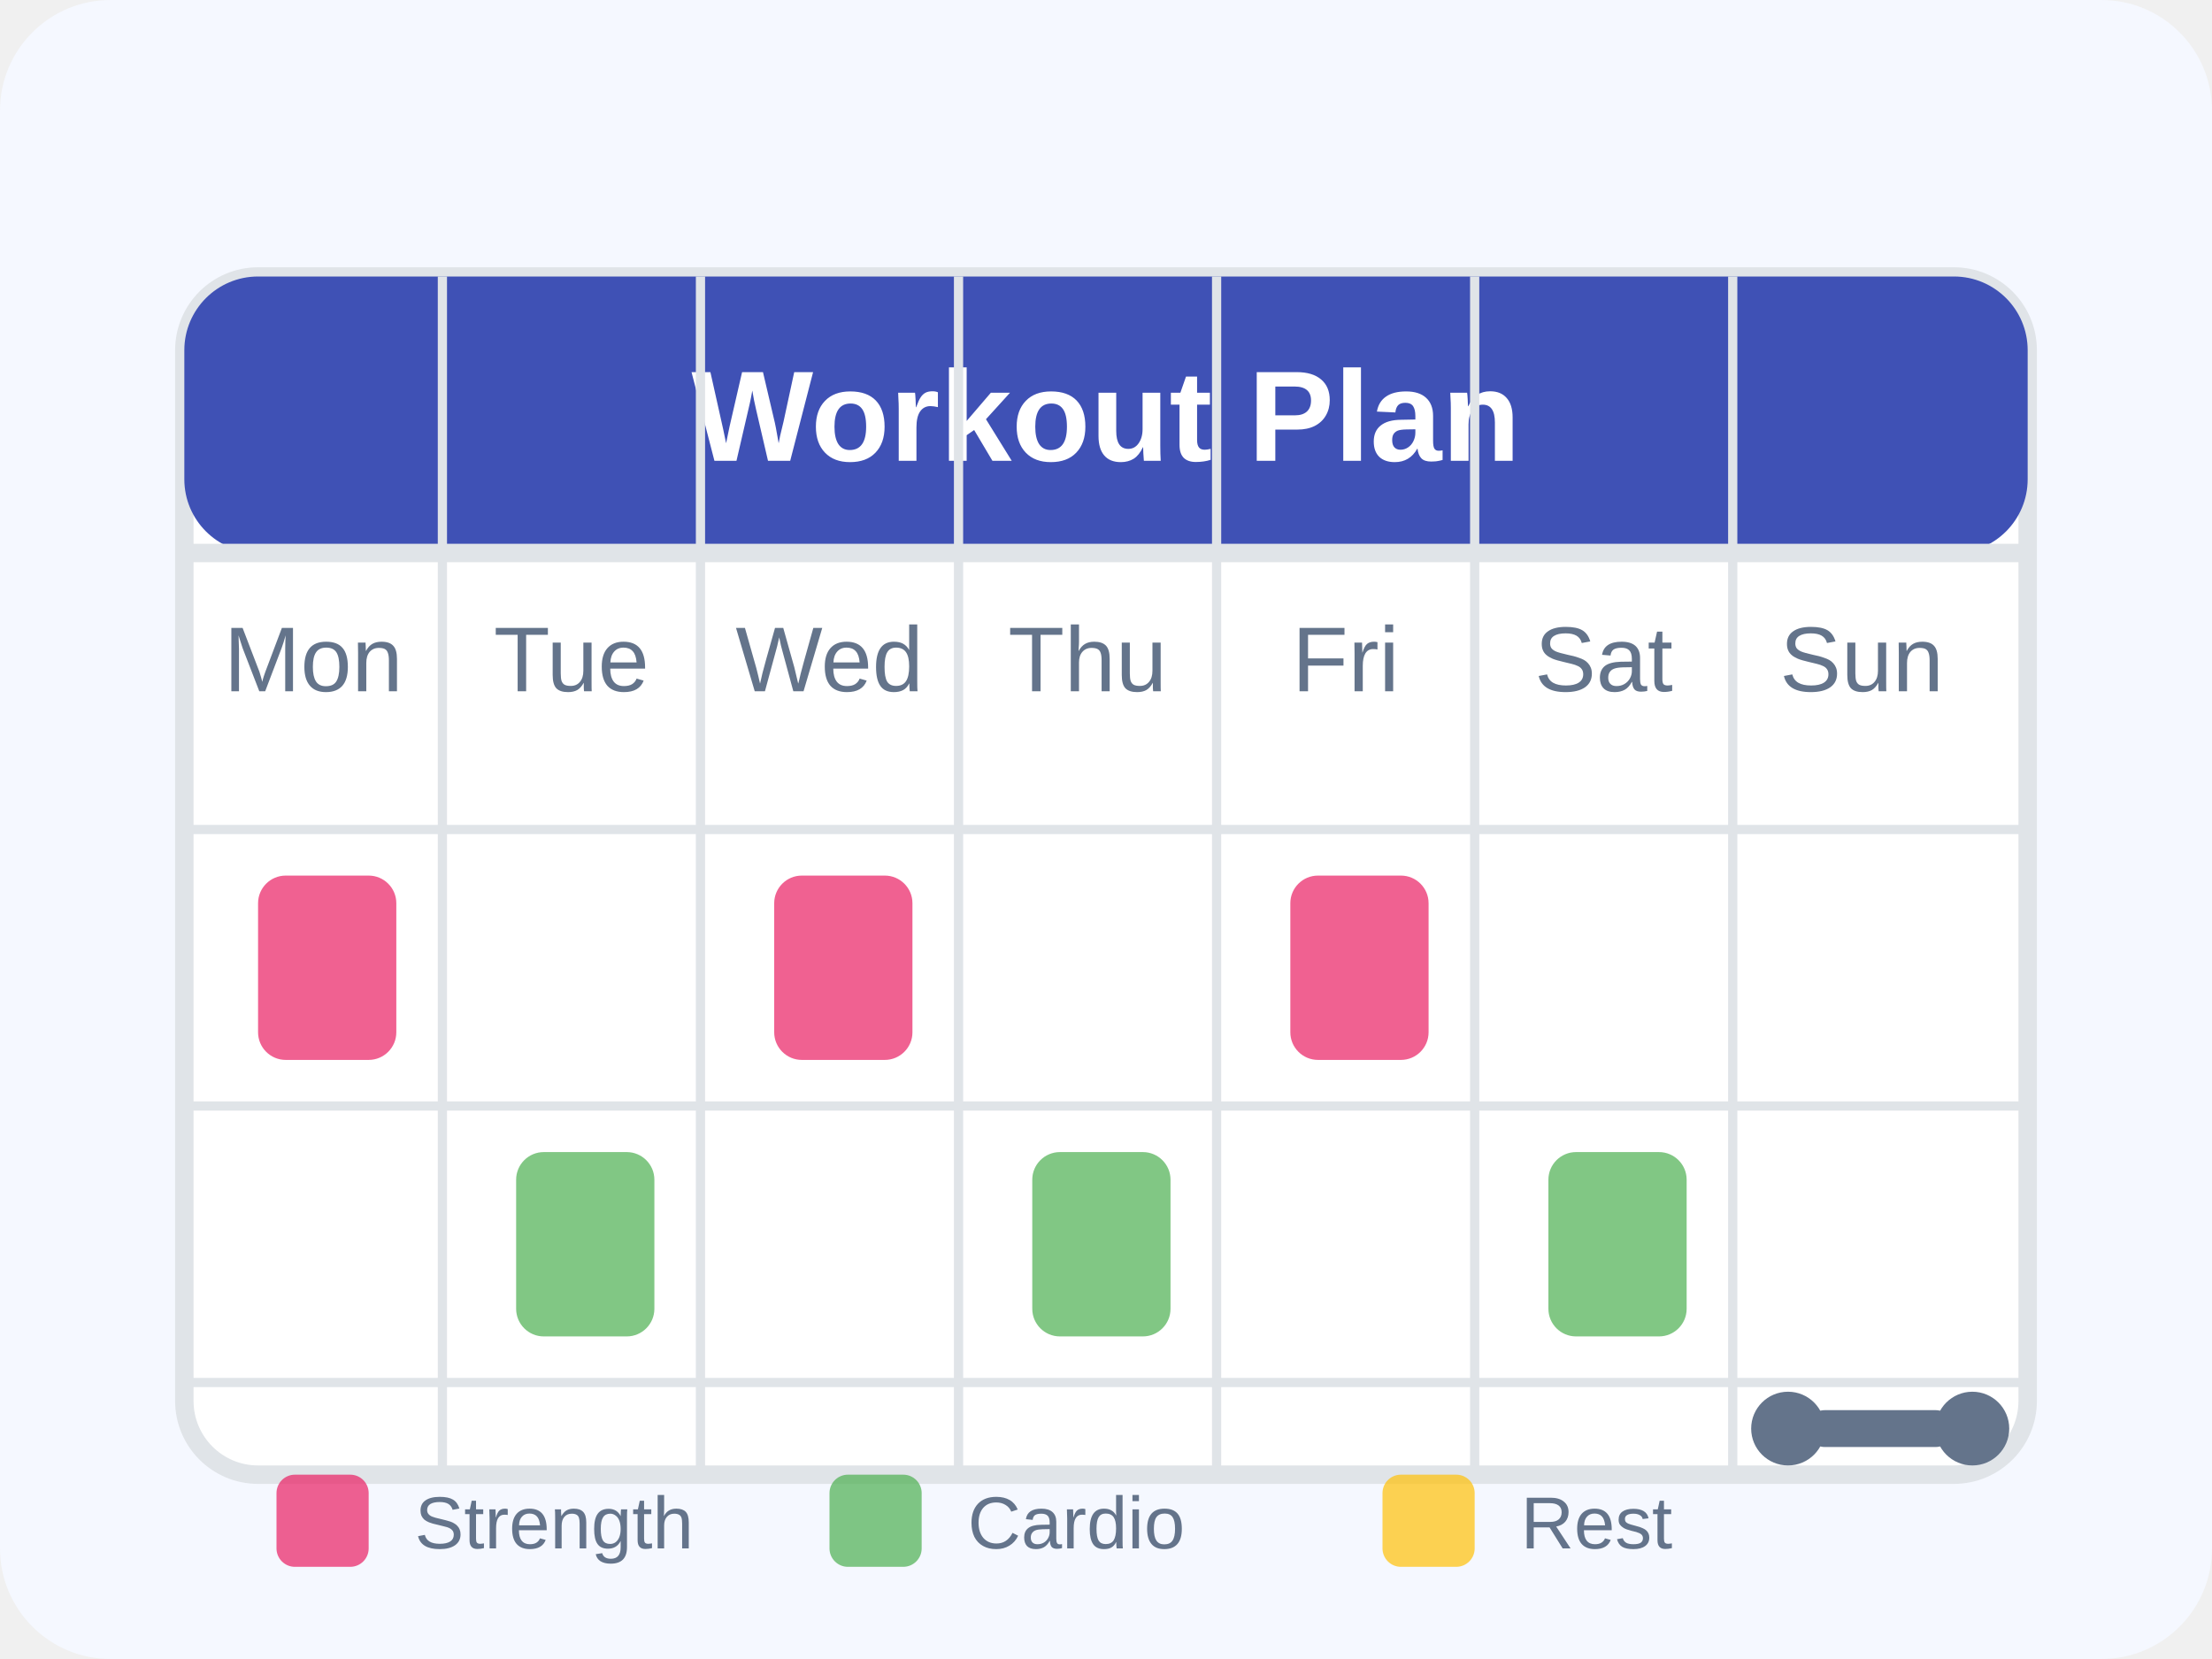
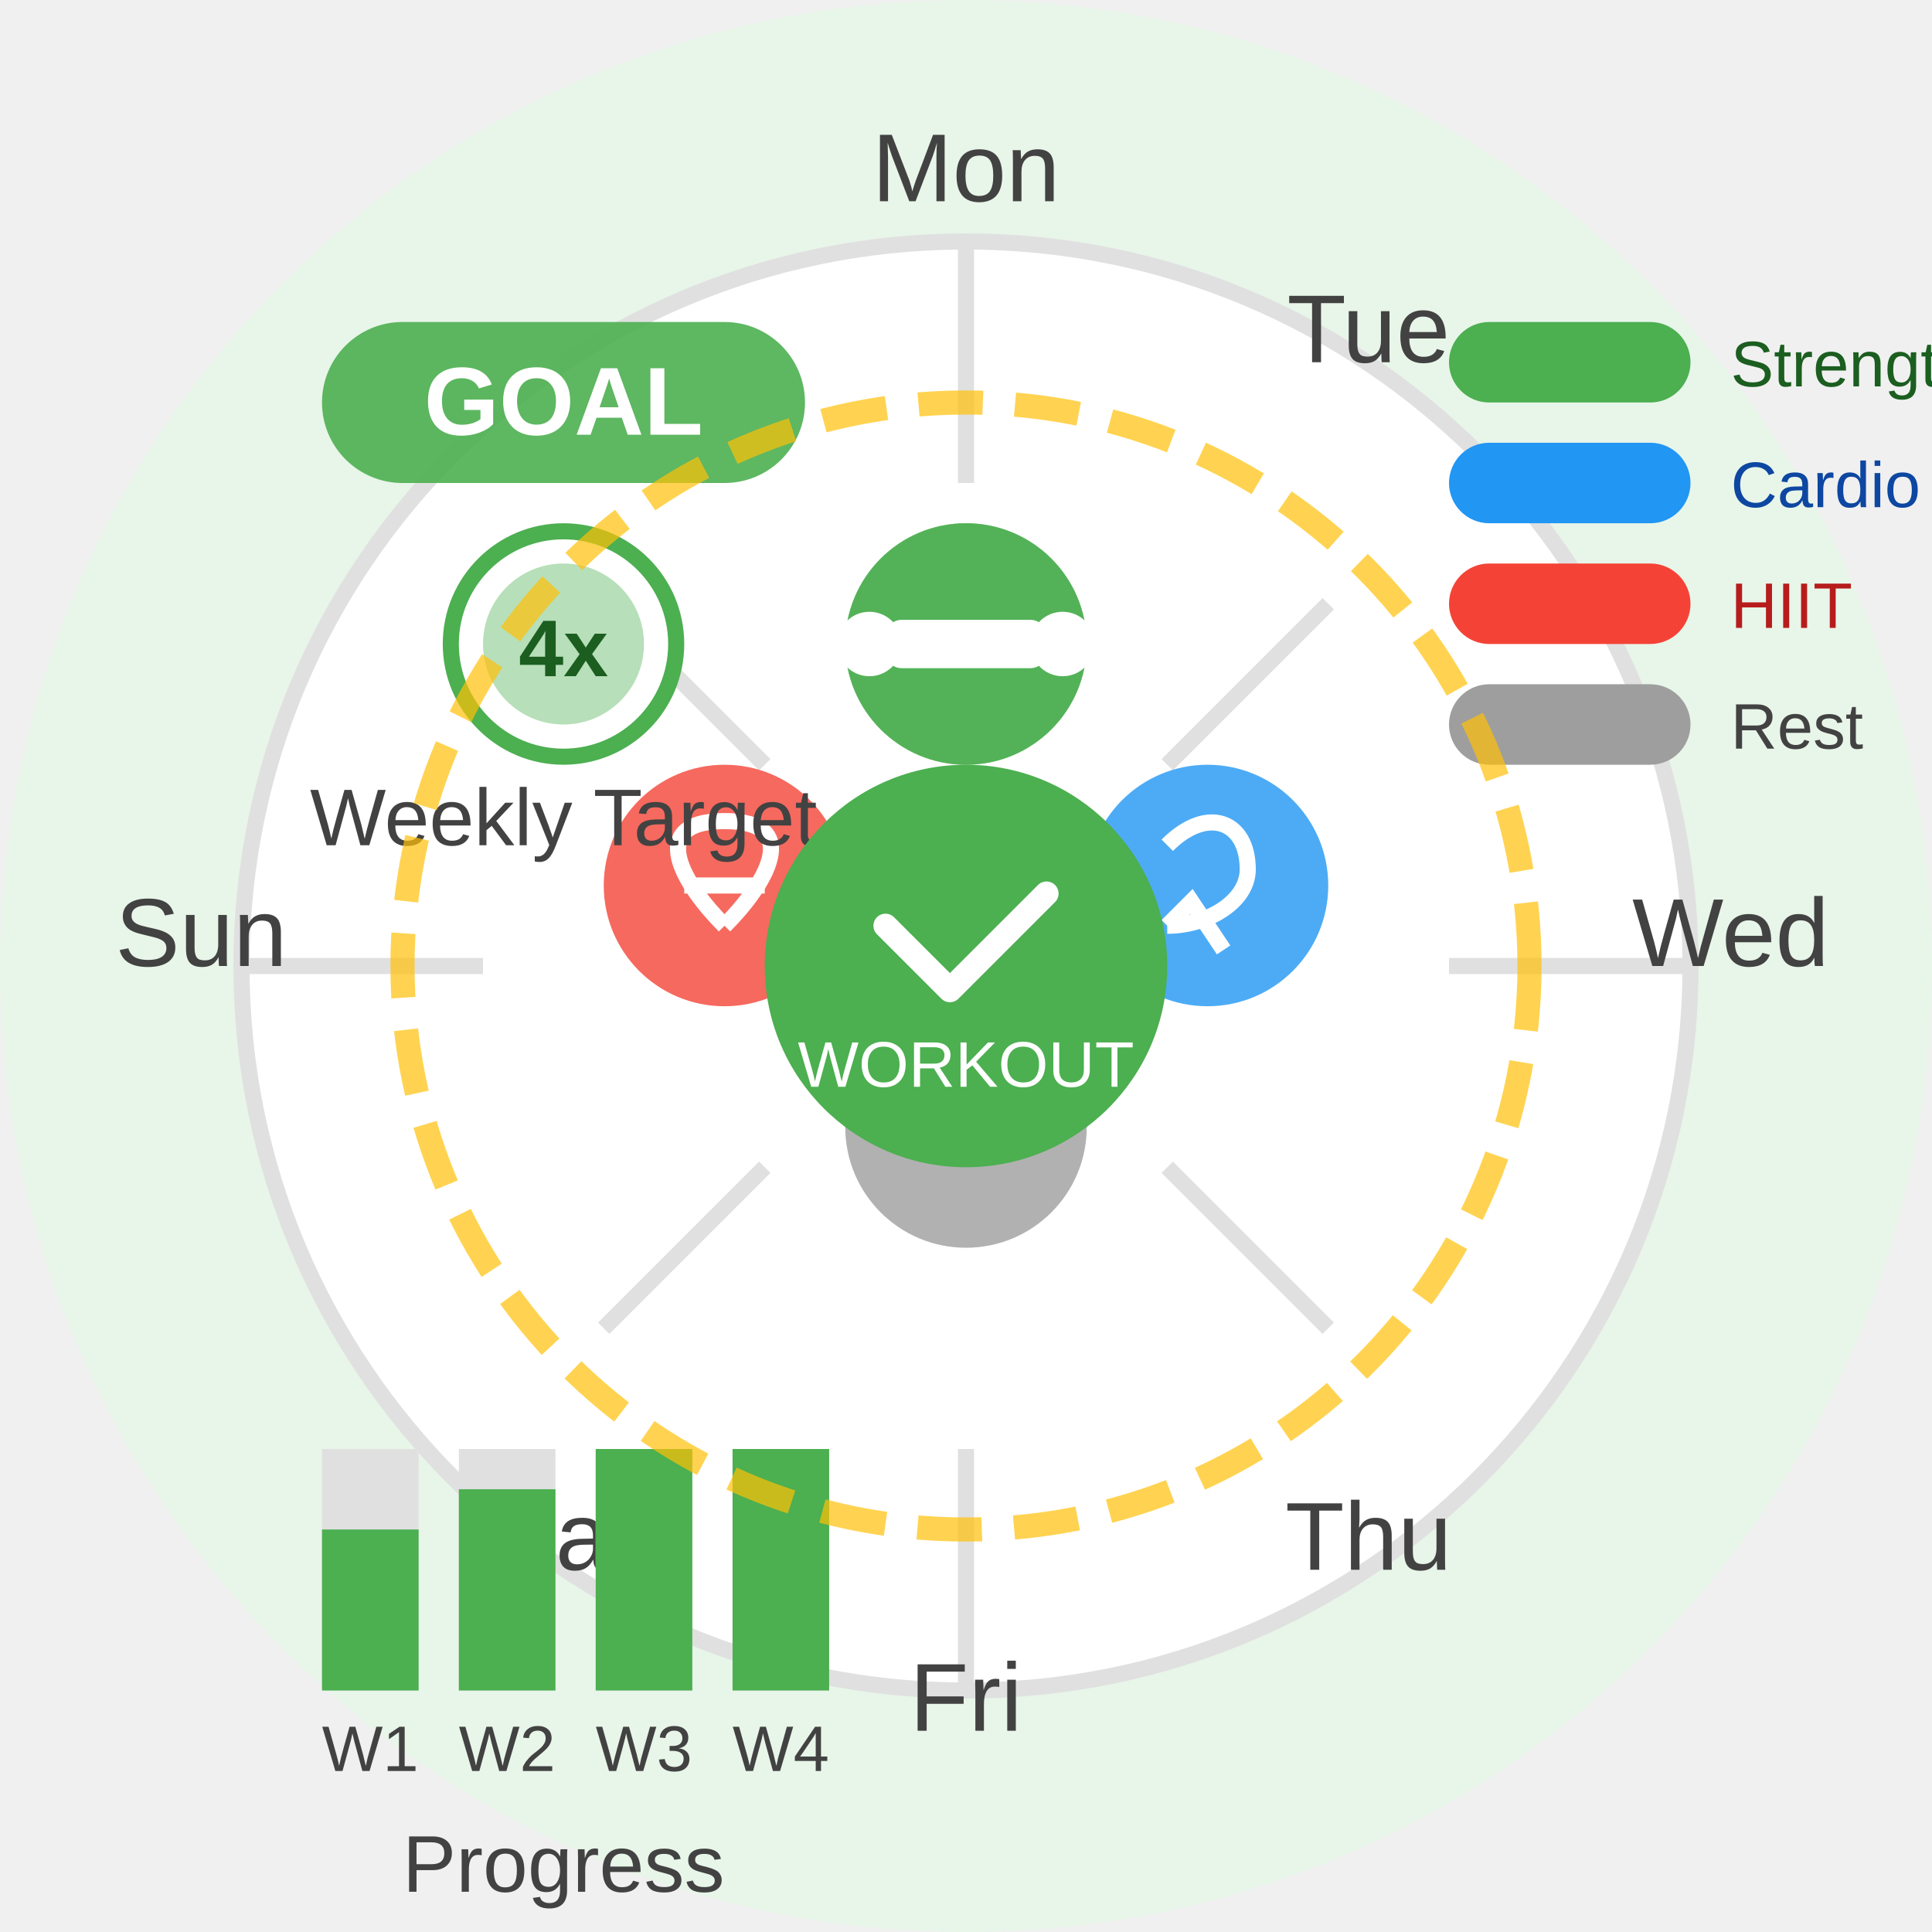
- <svg xmlns="http://www.w3.org/2000/svg" width="240" height="180" viewBox="0 0 240 180" fill="none">
-   <rect width="240" height="180" rx="12" fill="#F5F8FF" />
-   <rect x="20" y="30" width="200" height="130" rx="8" fill="white" stroke="#E0E4E8" stroke-width="2" />
-   <rect x="20" y="30" width="200" height="30" rx="8" fill="#3F51B5" />
-   <text x="120" y="50" text-anchor="middle" font-family="Arial" font-size="14" fill="white" font-weight="bold">Workout Plan</text>
-   <line x1="20" y1="60" x2="220" y2="60" stroke="#E0E4E8" stroke-width="2" />
-   <line x1="48" y1="30" x2="48" y2="160" stroke="#E0E4E8" stroke-width="1" />
-   <line x1="76" y1="30" x2="76" y2="160" stroke="#E0E4E8" stroke-width="1" />
-   <line x1="104" y1="30" x2="104" y2="160" stroke="#E0E4E8" stroke-width="1" />
-   <line x1="132" y1="30" x2="132" y2="160" stroke="#E0E4E8" stroke-width="1" />
-   <line x1="160" y1="30" x2="160" y2="160" stroke="#E0E4E8" stroke-width="1" />
-   <line x1="188" y1="30" x2="188" y2="160" stroke="#E0E4E8" stroke-width="1" />
-   <line x1="20" y1="90" x2="220" y2="90" stroke="#E0E4E8" stroke-width="1" />
-   <line x1="20" y1="120" x2="220" y2="120" stroke="#E0E4E8" stroke-width="1" />
-   <line x1="20" y1="150" x2="220" y2="150" stroke="#E0E4E8" stroke-width="1" />
-   <text x="34" y="75" text-anchor="middle" font-family="Arial" font-size="10" fill="#64748B">Mon</text>
-   <text x="62" y="75" text-anchor="middle" font-family="Arial" font-size="10" fill="#64748B">Tue</text>
-   <text x="90" y="75" text-anchor="middle" font-family="Arial" font-size="10" fill="#64748B">Wed</text>
-   <text x="118" y="75" text-anchor="middle" font-family="Arial" font-size="10" fill="#64748B">Thu</text>
-   <text x="146" y="75" text-anchor="middle" font-family="Arial" font-size="10" fill="#64748B">Fri</text>
-   <text x="174" y="75" text-anchor="middle" font-family="Arial" font-size="10" fill="#64748B">Sat</text>
-   <text x="202" y="75" text-anchor="middle" font-family="Arial" font-size="10" fill="#64748B">Sun</text>
-   <rect x="28" y="95" width="15" height="20" rx="3" fill="#E91E63" opacity="0.7" />
-   <rect x="84" y="95" width="15" height="20" rx="3" fill="#E91E63" opacity="0.7" />
-   <rect x="140" y="95" width="15" height="20" rx="3" fill="#E91E63" opacity="0.7" />
-   <rect x="56" y="125" width="15" height="20" rx="3" fill="#4CAF50" opacity="0.7" />
-   <rect x="112" y="125" width="15" height="20" rx="3" fill="#4CAF50" opacity="0.7" />
-   <rect x="168" y="125" width="15" height="20" rx="3" fill="#4CAF50" opacity="0.7" />
-   <rect x="30" y="160" width="10" height="10" rx="2" fill="#E91E63" opacity="0.7" />
-   <text x="45" y="168" font-family="Arial" font-size="8" fill="#64748B">Strength</text>
-   <rect x="90" y="160" width="10" height="10" rx="2" fill="#4CAF50" opacity="0.7" />
-   <text x="105" y="168" font-family="Arial" font-size="8" fill="#64748B">Cardio</text>
-   <rect x="150" y="160" width="10" height="10" rx="2" fill="#FFC107" opacity="0.7" />
-   <text x="165" y="168" font-family="Arial" font-size="8" fill="#64748B">Rest</text>
-   <g transform="translate(200, 155) scale(0.4)">
-     <rect x="-10" y="-5" width="40" height="10" rx="5" fill="#64748B" />
-     <circle cx="-15" cy="0" r="10" fill="#64748B" />
-     <circle cx="35" cy="0" r="10" fill="#64748B" />
+ <svg xmlns="http://www.w3.org/2000/svg" width="240" height="240" viewBox="0 0 240 240" fill="none">
+   <circle cx="120" cy="120" r="120" fill="#E8F5E9" />
+   <circle cx="120" cy="120" r="90" fill="white" stroke="#E0E0E0" stroke-width="2" />
+   <line x1="120" y1="30" x2="120" y2="60" stroke="#E0E0E0" stroke-width="2" />
+   <line x1="210" y1="120" x2="180" y2="120" stroke="#E0E0E0" stroke-width="2" />
+   <line x1="120" y1="210" x2="120" y2="180" stroke="#E0E0E0" stroke-width="2" />
+   <line x1="30" y1="120" x2="60" y2="120" stroke="#E0E0E0" stroke-width="2" />
+   <line x1="165" y1="75" x2="145" y2="95" stroke="#E0E0E0" stroke-width="2" />
+   <line x1="165" y1="165" x2="145" y2="145" stroke="#E0E0E0" stroke-width="2" />
+   <line x1="75" y1="165" x2="95" y2="145" stroke="#E0E0E0" stroke-width="2" />
+   <line x1="75" y1="75" x2="95" y2="95" stroke="#E0E0E0" stroke-width="2" />
+   <text x="120" y="25" font-family="Arial, sans-serif" font-size="12" fill="#424242" text-anchor="middle">Mon</text>
+   <text x="170" y="45" font-family="Arial, sans-serif" font-size="12" fill="#424242" text-anchor="middle">Tue</text>
+   <text x="215" y="120" font-family="Arial, sans-serif" font-size="12" fill="#424242" text-anchor="middle">Wed</text>
+   <text x="170" y="195" font-family="Arial, sans-serif" font-size="12" fill="#424242" text-anchor="middle">Thu</text>
+   <text x="120" y="215" font-family="Arial, sans-serif" font-size="12" fill="#424242" text-anchor="middle">Fri</text>
+   <text x="70" y="195" font-family="Arial, sans-serif" font-size="12" fill="#424242" text-anchor="middle">Sat</text>
+   <text x="25" y="120" font-family="Arial, sans-serif" font-size="12" fill="#424242" text-anchor="middle">Sun</text>
+   <g transform="translate(120, 80)">
+     <circle cx="0" cy="0" r="15" fill="#4CAF50" opacity="0.8" />
+     <rect x="-10" y="-3" width="20" height="6" rx="2" fill="white" />
+     <circle cx="-12" cy="0" r="4" fill="white" />
+     <circle cx="12" cy="0" r="4" fill="white" />
  </g>
+   <g transform="translate(150, 110)">
+     <circle cx="0" cy="0" r="15" fill="#2196F3" opacity="0.8" />
+     <path d="M-5 -5 C0 -10, 5 -8, 5 -2 C5 2, 0 5, -5 5" stroke="white" stroke-width="2" fill="none" />
+     <path d="M-5 5 L-2 2 L2 8" stroke="white" stroke-width="2" fill="none" />
+   </g>
+   <g transform="translate(120, 140)">
+     <circle cx="0" cy="0" r="15" fill="#9E9E9E" opacity="0.8" />
+     <text x="0" y="4" font-family="Arial, sans-serif" font-size="16" fill="white" text-anchor="middle" font-weight="bold">R</text>
+   </g>
+   <g transform="translate(90, 110)">
+     <circle cx="0" cy="0" r="15" fill="#F44336" opacity="0.8" />
+     <path d="M0 5 C-5 0, -10 -8, 0 -8 C10 -8, 5 0, 0 5" stroke="white" stroke-width="2" fill="none" />
+     <line x1="-5" y1="0" x2="5" y2="0" stroke="white" stroke-width="2" />
+   </g>
+   <g transform="translate(120, 80)">
+     <circle cx="0" cy="0" r="15" fill="#4CAF50" opacity="0.8" />
+     <rect x="-10" y="-3" width="20" height="6" rx="2" fill="white" />
+     <circle cx="-12" cy="0" r="4" fill="white" />
+     <circle cx="12" cy="0" r="4" fill="white" />
+   </g>
+   <g transform="translate(40, 40)">
+     <rect x="0" y="0" width="60" height="20" rx="10" fill="#4CAF50" opacity="0.9" />
+     <text x="30" y="14" font-family="Arial, sans-serif" font-size="12" fill="white" text-anchor="middle" font-weight="bold">GOAL</text>
+     <g transform="translate(30, 40)">
+       <circle cx="0" cy="0" r="14" fill="white" stroke="#4CAF50" stroke-width="2" />
+       <circle cx="0" cy="0" r="10" fill="#4CAF50" opacity="0.4" />
+       <text x="0" y="4" font-family="Arial, sans-serif" font-size="10" fill="#1B5E20" text-anchor="middle" font-weight="bold">4x</text>
+     </g>
+     <text x="30" y="65" font-family="Arial, sans-serif" font-size="10" fill="#424242" text-anchor="middle">Weekly Target</text>
+   </g>
+   <g transform="translate(180, 40)">
+     <rect x="0" y="0" width="30" height="10" rx="5" fill="#4CAF50" />
+     <text x="35" y="8" font-family="Arial, sans-serif" font-size="8" fill="#1B5E20">Strength</text>
+     <rect x="0" y="15" width="30" height="10" rx="5" fill="#2196F3" />
+     <text x="35" y="23" font-family="Arial, sans-serif" font-size="8" fill="#0D47A1">Cardio</text>
+     <rect x="0" y="30" width="30" height="10" rx="5" fill="#F44336" />
+     <text x="35" y="38" font-family="Arial, sans-serif" font-size="8" fill="#B71C1C">HIIT</text>
+     <rect x="0" y="45" width="30" height="10" rx="5" fill="#9E9E9E" />
+     <text x="35" y="53" font-family="Arial, sans-serif" font-size="8" fill="#424242">Rest</text>
+   </g>
+   <g transform="translate(40, 180)">
+     <rect x="0" y="0" width="12" height="30" fill="#E0E0E0" />
+     <rect x="0" y="10" width="12" height="20" fill="#4CAF50" />
+     <text x="6" y="40" font-family="Arial, sans-serif" font-size="8" fill="#424242" text-anchor="middle">W1</text>
+     <rect x="17" y="0" width="12" height="30" fill="#E0E0E0" />
+     <rect x="17" y="5" width="12" height="25" fill="#4CAF50" />
+     <text x="23" y="40" font-family="Arial, sans-serif" font-size="8" fill="#424242" text-anchor="middle">W2</text>
+     <rect x="34" y="0" width="12" height="30" fill="#E0E0E0" />
+     <rect x="34" y="0" width="12" height="30" fill="#4CAF50" />
+     <text x="40" y="40" font-family="Arial, sans-serif" font-size="8" fill="#424242" text-anchor="middle">W3</text>
+     <rect x="51" y="0" width="12" height="30" fill="#E0E0E0" />
+     <rect x="51" y="0" width="12" height="30" fill="#4CAF50" />
+     <text x="57" y="40" font-family="Arial, sans-serif" font-size="8" fill="#424242" text-anchor="middle">W4</text>
+     <text x="30" y="55" font-family="Arial, sans-serif" font-size="10" fill="#424242" text-anchor="middle">Progress</text>
+   </g>
+   <circle cx="120" cy="120" r="70" stroke="#FFC107" stroke-width="3" stroke-dasharray="8 4" fill="none" opacity="0.7">
+     <animateTransform attributeName="transform" type="rotate" from="0 120 120" to="360 120 120" dur="60s" repeatCount="indefinite" />
+   </circle>
+   <circle cx="120" cy="120" r="25" fill="#4CAF50" />
+   <path d="M110 115 L118 123 L130 111" stroke="white" stroke-width="3" fill="none" stroke-linecap="round" stroke-linejoin="round" />
+   <text x="120" y="135" font-family="Arial, sans-serif" font-size="8" fill="white" text-anchor="middle">WORKOUT</text>
</svg>
